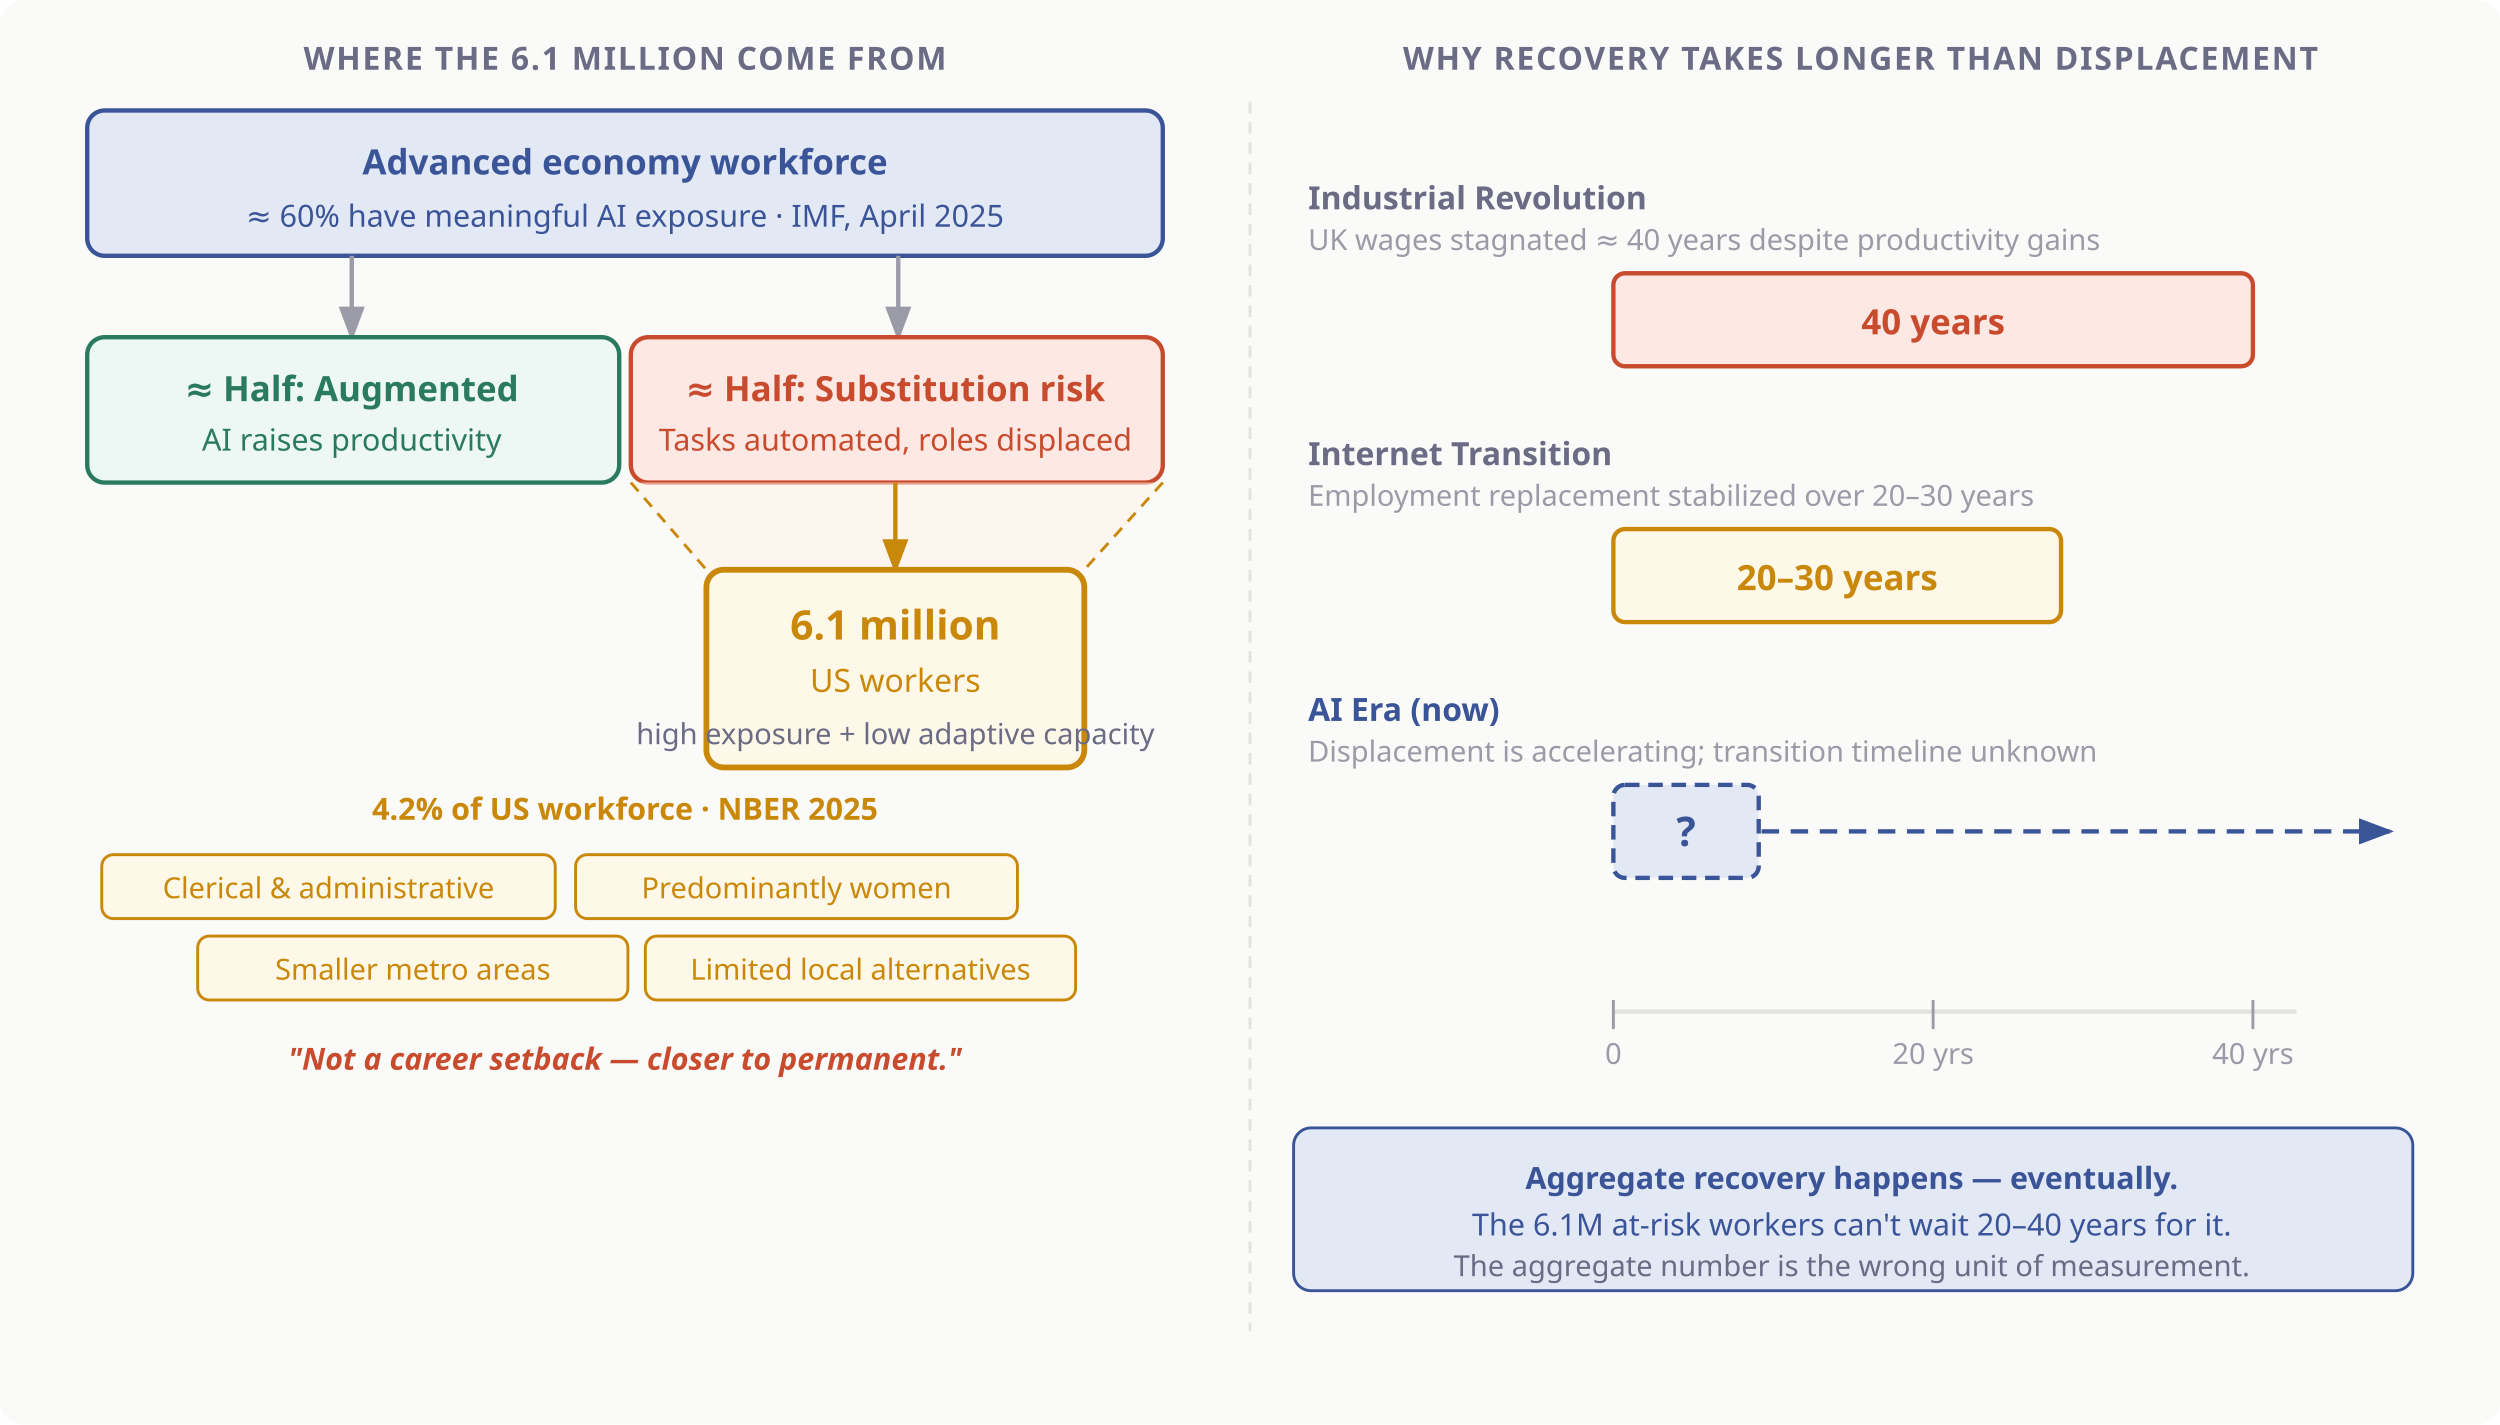
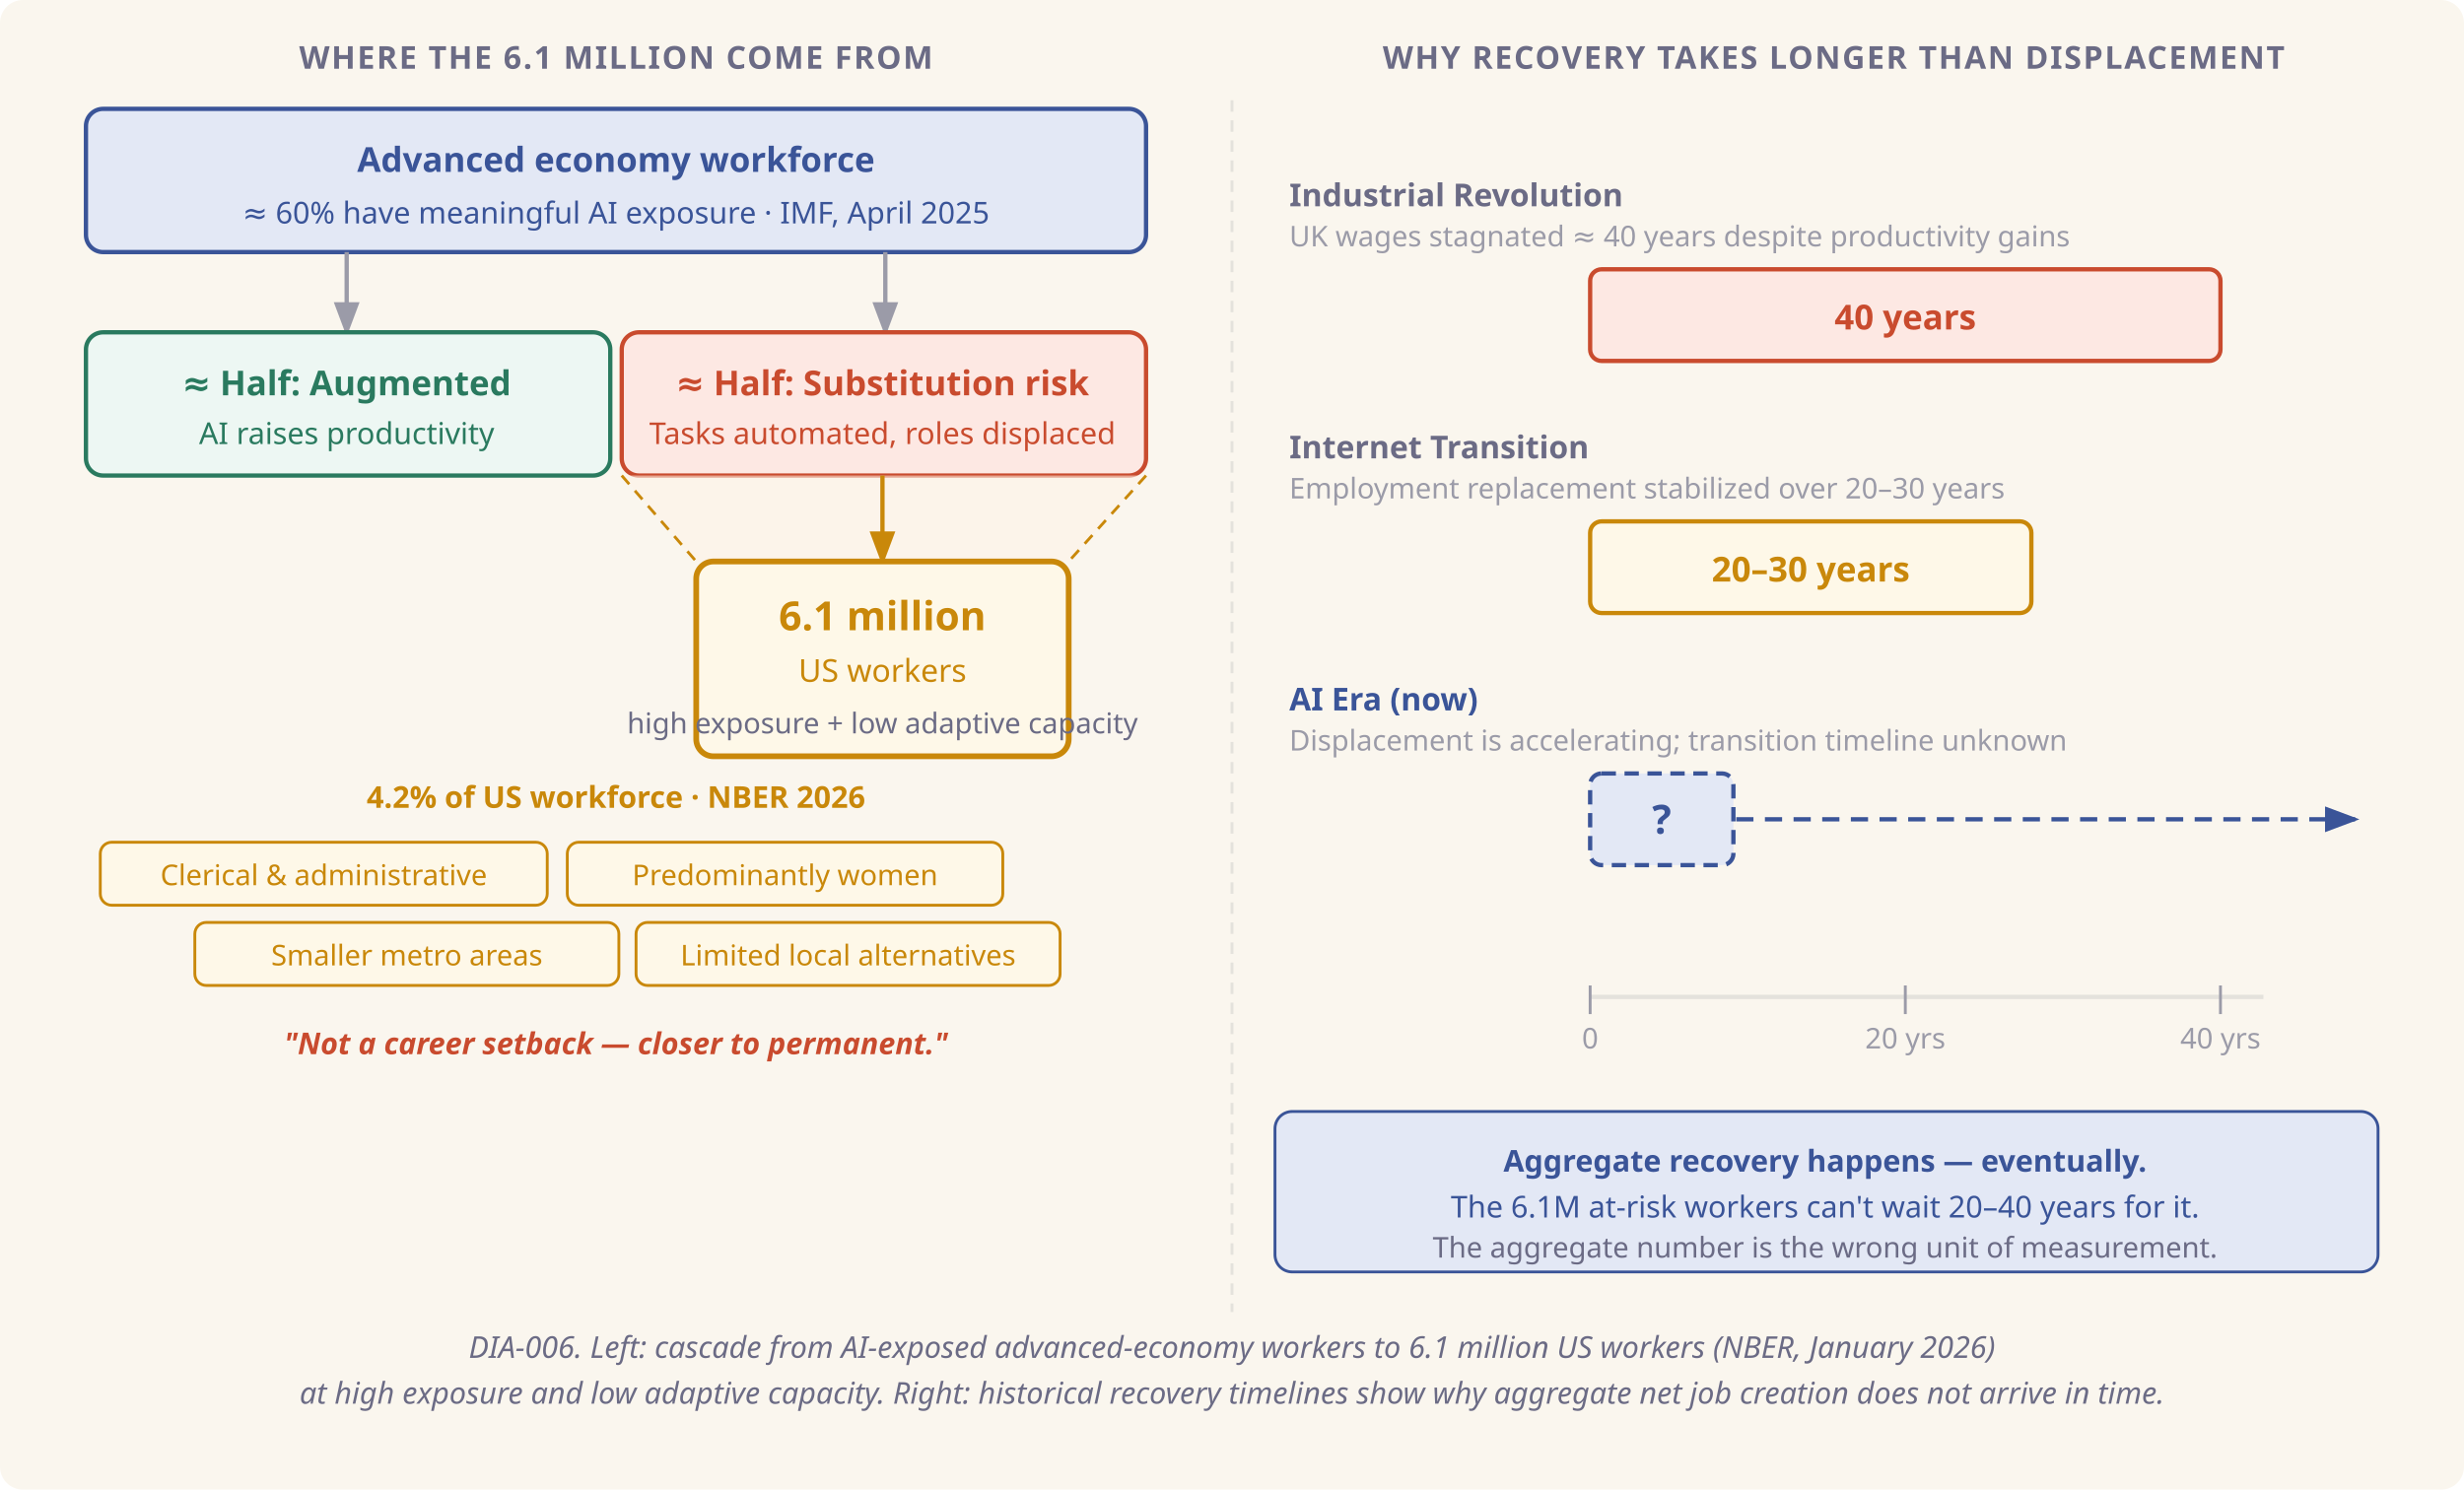
- <svg xmlns="http://www.w3.org/2000/svg" viewBox="0 0 860 490" role="img" aria-labelledby="d7title d7desc">
+ <svg xmlns="http://www.w3.org/2000/svg" viewBox="0 0 860 520" role="img" aria-labelledby="d7title d7desc">
  <defs>
    <marker id="arh-red" markerWidth="8" markerHeight="6" refX="7" refY="3" orient="auto">
      <polygon points="0 0,8 3,0 6" fill="#C94B2E" />
    </marker>
    <marker id="arh-gray" markerWidth="8" markerHeight="6" refX="7" refY="3" orient="auto">
      <polygon points="0 0,8 3,0 6" fill="#9B9BA8" />
    </marker>
    <marker id="arh-blue" markerWidth="8" markerHeight="6" refX="7" refY="3" orient="auto">
      <polygon points="0 0,8 3,0 6" fill="#3A5498" />
    </marker>
    <marker id="arh-amber" markerWidth="8" markerHeight="6" refX="7" refY="3" orient="auto">
      <polygon points="0 0,8 3,0 6" fill="#C9880A" />
    </marker>
  </defs>
-   <rect width="860" height="490" fill="#FAFAF8" rx="8" />
+   <rect width="860" height="520" fill="#FAF6EE" rx="8" />
  <line x1="430" y1="35" x2="430" y2="458" stroke="#E4E2DC" stroke-width="1" stroke-dasharray="4,3" />
  <text x="215" y="24" text-anchor="middle" font-family="system-ui,sans-serif" font-size="11" font-weight="700" fill="#6B6B85" letter-spacing="0.6">WHERE THE 6.1 MILLION COME FROM</text>
  <rect x="30" y="38" width="370" height="50" fill="#E3E8F5" stroke="#3A5498" stroke-width="1.5" rx="6" />
  <text x="215" y="60" text-anchor="middle" font-family="system-ui,sans-serif" font-size="12" font-weight="700" fill="#3A5498">Advanced economy workforce</text>
  <text x="215" y="78" text-anchor="middle" font-family="system-ui,sans-serif" font-size="10.5" fill="#3A5498">≈ 60% have meaningful AI exposure  ·  IMF, April 2025</text>
  <line x1="121" y1="88" x2="121" y2="116" stroke="#9B9BA8" stroke-width="1.5" marker-end="url(#arh-gray)" />
  <line x1="309" y1="88" x2="309" y2="116" stroke="#9B9BA8" stroke-width="1.5" marker-end="url(#arh-gray)" />
  <rect x="30" y="116" width="183" height="50" fill="#EDF7F3" stroke="#2A7A5F" stroke-width="1.5" rx="6" />
  <text x="121" y="138" text-anchor="middle" font-family="system-ui,sans-serif" font-size="12" font-weight="700" fill="#2A7A5F">≈ Half: Augmented</text>
  <text x="121" y="155" text-anchor="middle" font-family="system-ui,sans-serif" font-size="10.5" fill="#2A7A5F">AI raises productivity</text>
  <rect x="217" y="116" width="183" height="50" fill="#FDE8E3" stroke="#C94B2E" stroke-width="1.5" rx="6" />
  <text x="308" y="138" text-anchor="middle" font-family="system-ui,sans-serif" font-size="12" font-weight="700" fill="#C94B2E">≈ Half: Substitution risk</text>
  <text x="308" y="155" text-anchor="middle" font-family="system-ui,sans-serif" font-size="10.5" fill="#C94B2E">Tasks automated, roles displaced</text>
  <polygon points="217,166 400,166 373,196 243,196" fill="#FEF3E8" stroke="none" opacity="0.55" />
  <line x1="217" y1="166" x2="243" y2="196" stroke="#C9880A" stroke-width="1" stroke-dasharray="4,3" />
  <line x1="400" y1="166" x2="373" y2="196" stroke="#C9880A" stroke-width="1" stroke-dasharray="4,3" />
  <line x1="308" y1="166" x2="308" y2="196" stroke="#C9880A" stroke-width="1.5" marker-end="url(#arh-amber)" />
  <rect x="243" y="196" width="130" height="68" fill="#FEF8E8" stroke="#C9880A" stroke-width="2" rx="6" />
  <text x="308" y="220" text-anchor="middle" font-family="system-ui,sans-serif" font-size="14" font-weight="700" fill="#C9880A">6.1 million</text>
  <text x="308" y="238" text-anchor="middle" font-family="system-ui,sans-serif" font-size="11" fill="#C9880A">US workers</text>
  <text x="308" y="256" text-anchor="middle" font-family="system-ui,sans-serif" font-size="10" fill="#6B6B85">high exposure + low adaptive capacity</text>
-   <text x="215" y="282" text-anchor="middle" font-family="system-ui,sans-serif" font-size="10.5" font-weight="600" fill="#C9880A">4.2% of US workforce  ·  NBER 2025</text>
+   <text x="215" y="282" text-anchor="middle" font-family="system-ui,sans-serif" font-size="10.5" font-weight="600" fill="#C9880A">4.2% of US workforce  ·  NBER 2026</text>
  <rect x="35" y="294" width="156" height="22" fill="#FEF8E8" stroke="#C9880A" stroke-width="1" rx="4" />
  <text x="113" y="309" text-anchor="middle" font-family="system-ui,sans-serif" font-size="10" fill="#C9880A">Clerical &amp; administrative</text>
  <rect x="198" y="294" width="152" height="22" fill="#FEF8E8" stroke="#C9880A" stroke-width="1" rx="4" />
  <text x="274" y="309" text-anchor="middle" font-family="system-ui,sans-serif" font-size="10" fill="#C9880A">Predominantly women</text>
  <rect x="68" y="322" width="148" height="22" fill="#FEF8E8" stroke="#C9880A" stroke-width="1" rx="4" />
  <text x="142" y="337" text-anchor="middle" font-family="system-ui,sans-serif" font-size="10" fill="#C9880A">Smaller metro areas</text>
  <rect x="222" y="322" width="148" height="22" fill="#FEF8E8" stroke="#C9880A" stroke-width="1" rx="4" />
  <text x="296" y="337" text-anchor="middle" font-family="system-ui,sans-serif" font-size="10" fill="#C9880A">Limited local alternatives</text>
  <text x="215" y="368" text-anchor="middle" font-family="system-ui,sans-serif" font-size="10.5" font-style="italic" font-weight="600" fill="#C94B2E">"Not a career setback — closer to permanent."</text>
  <text x="640" y="24" text-anchor="middle" font-family="system-ui,sans-serif" font-size="11" font-weight="700" fill="#6B6B85" letter-spacing="0.6">WHY RECOVERY TAKES LONGER THAN DISPLACEMENT</text>
  <text x="450" y="72" font-family="system-ui,sans-serif" font-size="11" font-weight="700" fill="#6B6B85">Industrial Revolution</text>
  <text x="450" y="86" font-family="system-ui,sans-serif" font-size="10" fill="#9B9BA8">UK wages stagnated ≈ 40 years despite productivity gains</text>
  <rect x="555" y="94" width="220" height="32" fill="#FDE8E3" stroke="#C94B2E" stroke-width="1.5" rx="4" />
  <text x="665" y="115" text-anchor="middle" font-family="system-ui,sans-serif" font-size="12" font-weight="700" fill="#C94B2E">40 years</text>
  <text x="450" y="160" font-family="system-ui,sans-serif" font-size="11" font-weight="700" fill="#6B6B85">Internet Transition</text>
  <text x="450" y="174" font-family="system-ui,sans-serif" font-size="10" fill="#9B9BA8">Employment replacement stabilized over 20–30 years</text>
  <rect x="555" y="182" width="154" height="32" fill="#FEF8E8" stroke="#C9880A" stroke-width="1.5" rx="4" />
  <text x="632" y="203" text-anchor="middle" font-family="system-ui,sans-serif" font-size="12" font-weight="700" fill="#C9880A">20–30 years</text>
  <text x="450" y="248" font-family="system-ui,sans-serif" font-size="11" font-weight="700" fill="#3A5498">AI Era (now)</text>
  <text x="450" y="262" font-family="system-ui,sans-serif" font-size="10" fill="#9B9BA8">Displacement is accelerating; transition timeline unknown</text>
  <rect x="555" y="270" width="50" height="32" fill="#E3E8F5" stroke="#3A5498" stroke-width="1.5" rx="4" stroke-dasharray="5,3" />
  <text x="580" y="291" text-anchor="middle" font-family="system-ui,sans-serif" font-size="14" font-weight="700" fill="#3A5498">?</text>
  <line x1="606" y1="286" x2="822" y2="286" stroke="#3A5498" stroke-width="1.5" stroke-dasharray="6,4" marker-end="url(#arh-blue)" />
  <line x1="555" y1="348" x2="790" y2="348" stroke="#E4E2DC" stroke-width="1.5" />
  <line x1="555" y1="344" x2="555" y2="354" stroke="#9B9BA8" stroke-width="1" />
  <text x="555" y="366" text-anchor="middle" font-family="system-ui,sans-serif" font-size="10" fill="#9B9BA8">0</text>
  <line x1="665" y1="344" x2="665" y2="354" stroke="#9B9BA8" stroke-width="1" />
  <text x="665" y="366" text-anchor="middle" font-family="system-ui,sans-serif" font-size="10" fill="#9B9BA8">20 yrs</text>
  <line x1="775" y1="344" x2="775" y2="354" stroke="#9B9BA8" stroke-width="1" />
  <text x="775" y="366" text-anchor="middle" font-family="system-ui,sans-serif" font-size="10" fill="#9B9BA8">40 yrs</text>
  <rect x="445" y="388" width="385" height="56" fill="#E3E8F5" stroke="#3A5498" stroke-width="1" rx="6" />
  <text x="637" y="409" text-anchor="middle" font-family="system-ui,sans-serif" font-size="10.5" font-weight="600" fill="#3A5498">Aggregate recovery happens — eventually.</text>
  <text x="637" y="425" text-anchor="middle" font-family="system-ui,sans-serif" font-size="10.5" fill="#3A5498">The 6.1M at-risk workers can't wait 20–40 years for it.</text>
  <text x="637" y="439" text-anchor="middle" font-family="system-ui,sans-serif" font-size="10" fill="#6B6B85">The aggregate number is the wrong unit of measurement.</text>
+   <text x="430" y="474" text-anchor="middle" font-family="system-ui,sans-serif" font-size="10.5" font-style="italic" fill="#6B6B85">DIA-006. Left: cascade from AI-exposed advanced-economy workers to 6.1 million US workers (NBER, January 2026)</text>
+   <text x="430" y="490" text-anchor="middle" font-family="system-ui,sans-serif" font-size="10.5" font-style="italic" fill="#6B6B85">at high exposure and low adaptive capacity. Right: historical recovery timelines show why aggregate net job creation does not arrive in time.</text>
</svg>
